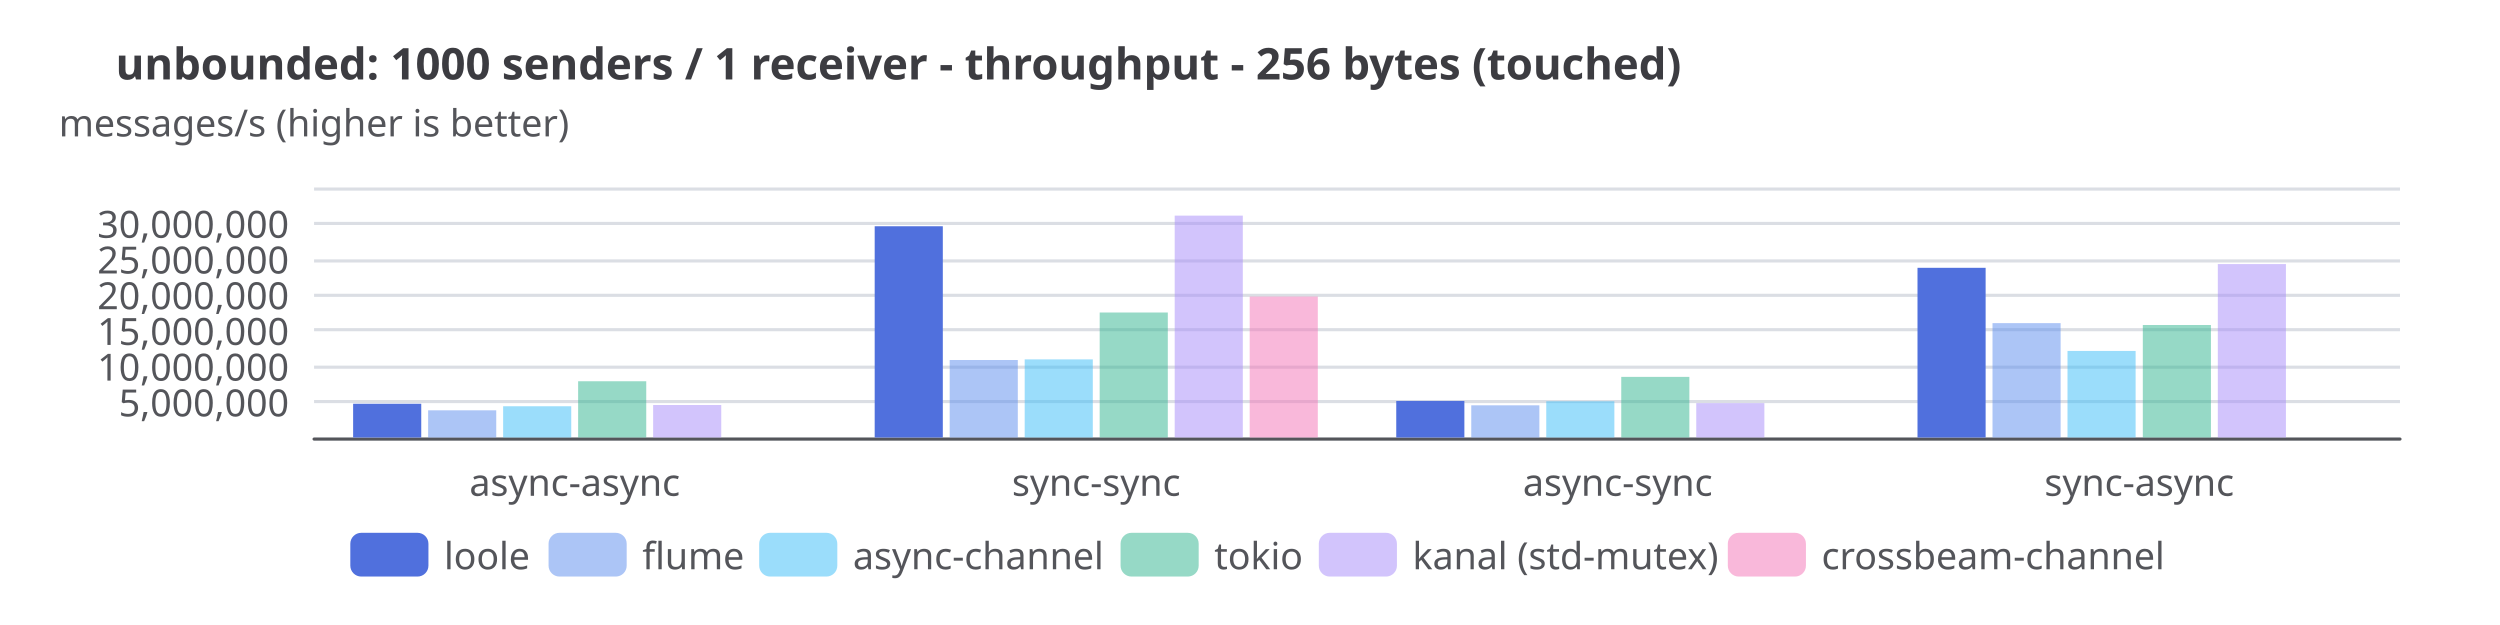
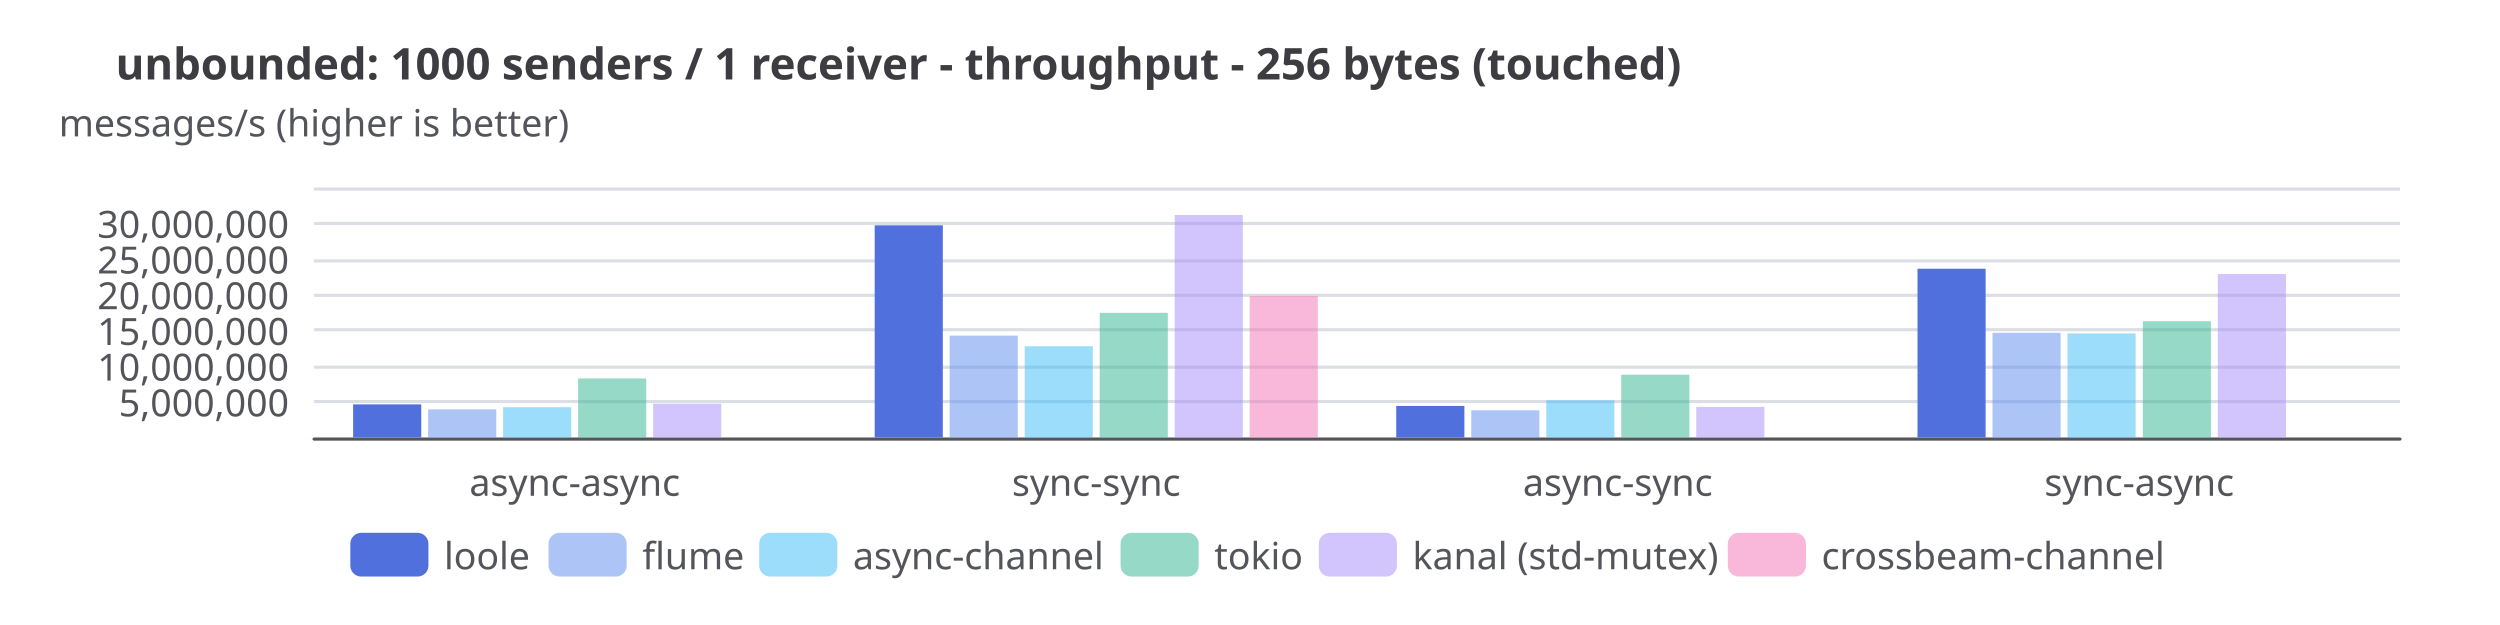
<svg xmlns="http://www.w3.org/2000/svg" width="800" height="200" version="1.1" baseProfile="full" viewBox="0 0 800 200">
  <rect width="800" height="200" x="0" y="0" fill="white" />
  <path d="M100.5 140.5L768 140.5" fill="none" pointer-events="visible" stroke="#dbdee4" class="zr4-cls-29" />
  <path d="M100.5 128.5L768 128.5" fill="none" pointer-events="visible" stroke="#dbdee4" class="zr4-cls-29" />
  <path d="M100.5 117.5L768 117.5" fill="none" pointer-events="visible" stroke="#dbdee4" class="zr4-cls-29" />
  <path d="M100.5 105.5L768 105.5" fill="none" pointer-events="visible" stroke="#dbdee4" class="zr4-cls-29" />
  <path d="M100.5 94.5L768 94.5" fill="none" pointer-events="visible" stroke="#dbdee4" class="zr4-cls-29" />
  <path d="M100.5 83.5L768 83.5" fill="none" pointer-events="visible" stroke="#dbdee4" class="zr4-cls-29" />
  <path d="M100.5 71.5L768 71.5" fill="none" pointer-events="visible" stroke="#dbdee4" class="zr4-cls-29" />
  <path d="M100.5 60.5L768 60.5" fill="none" pointer-events="visible" stroke="#dbdee4" class="zr4-cls-29" />
  <text dominant-baseline="central" text-anchor="middle" style="font-size:12px;font-family:sans-serif;" xml:space="preserve" y="-6" transform="translate(100.48 45)" fill="#54555a">messages/s (higher is better)</text>
  <path d="M100.5 140.5L768 140.5" fill="none" pointer-events="visible" stroke="#54555a" stroke-linecap="round" class="zr4-cls-29" />
  <text dominant-baseline="central" text-anchor="end" style="font-size:12px;font-family:sans-serif;" transform="translate(92.48 128.5714)" fill="#54555a">5,000,000</text>
  <text dominant-baseline="central" text-anchor="end" style="font-size:12px;font-family:sans-serif;" transform="translate(92.48 117.1429)" fill="#54555a">10,000,000</text>
  <text dominant-baseline="central" text-anchor="end" style="font-size:12px;font-family:sans-serif;" transform="translate(92.48 105.7143)" fill="#54555a">15,000,000</text>
  <text dominant-baseline="central" text-anchor="end" style="font-size:12px;font-family:sans-serif;" transform="translate(92.48 94.2857)" fill="#54555a">20,000,000</text>
  <text dominant-baseline="central" text-anchor="end" style="font-size:12px;font-family:sans-serif;" transform="translate(92.48 82.8571)" fill="#54555a">25,000,000</text>
  <text dominant-baseline="central" text-anchor="end" style="font-size:12px;font-family:sans-serif;" transform="translate(92.48 71.4286)" fill="#54555a">30,000,000</text>
  <text dominant-baseline="central" text-anchor="middle" style="font-size:12px;font-family:sans-serif;" y="6" transform="translate(183.92 148)" fill="#54555a">async-async</text>
  <text dominant-baseline="central" text-anchor="middle" style="font-size:12px;font-family:sans-serif;" y="6" transform="translate(350.8 148)" fill="#54555a">sync-sync</text>
  <text dominant-baseline="central" text-anchor="middle" style="font-size:12px;font-family:sans-serif;" y="6" transform="translate(517.68 148)" fill="#54555a">async-sync</text>
  <text dominant-baseline="central" text-anchor="middle" style="font-size:12px;font-family:sans-serif;" y="6" transform="translate(684.56 148)" fill="#54555a">sync-async</text>
-   <path d="M113 140l21.8 0l0 -10.8l-21.8 0Z" fill="#5070dd" ecmeta_series_index="0" ecmeta_data_index="0" ecmeta_ssr_type="chart" class="zr4-cls-30" />
-   <path d="M279.9 140l21.8 0l0 -67.6l-21.8 0Z" fill="#5070dd" ecmeta_series_index="0" ecmeta_data_index="1" ecmeta_ssr_type="chart" class="zr4-cls-30" />
-   <path d="M446.8 140l21.8 0l0 -11.7l-21.8 0Z" fill="#5070dd" ecmeta_series_index="0" ecmeta_data_index="2" ecmeta_ssr_type="chart" class="zr4-cls-30" />
-   <path d="M613.6 140l21.8 0l0 -54.3l-21.8 0Z" fill="#5070dd" ecmeta_series_index="0" ecmeta_data_index="3" ecmeta_ssr_type="chart" class="zr4-cls-30" />
-   <path d="M137 140l21.8 0l0 -8.7l-21.8 0Z" fill="rgb(91,141,239)" fill-opacity="0.5" ecmeta_series_index="1" ecmeta_data_index="0" ecmeta_ssr_type="chart" class="zr4-cls-31" />
-   <path d="M303.9 140l21.8 0l0 -24.8l-21.8 0Z" fill="rgb(91,141,239)" fill-opacity="0.5" ecmeta_series_index="1" ecmeta_data_index="1" ecmeta_ssr_type="chart" class="zr4-cls-31" />
-   <path d="M470.8 140l21.8 0l0 -10.3l-21.8 0Z" fill="rgb(91,141,239)" fill-opacity="0.5" ecmeta_series_index="1" ecmeta_data_index="2" ecmeta_ssr_type="chart" class="zr4-cls-31" />
-   <path d="M637.6 140l21.8 0l0 -36.6l-21.8 0Z" fill="rgb(91,141,239)" fill-opacity="0.5" ecmeta_series_index="1" ecmeta_data_index="3" ecmeta_ssr_type="chart" class="zr4-cls-31" />
-   <path d="M161 140l21.8 0l0 -10l-21.8 0Z" fill="rgb(56,189,248)" fill-opacity="0.5" ecmeta_series_index="2" ecmeta_data_index="0" ecmeta_ssr_type="chart" class="zr4-cls-32" />
-   <path d="M327.9 140l21.8 0l0 -25l-21.8 0Z" fill="rgb(56,189,248)" fill-opacity="0.5" ecmeta_series_index="2" ecmeta_data_index="1" ecmeta_ssr_type="chart" class="zr4-cls-32" />
-   <path d="M494.8 140l21.8 0l0 -11.6l-21.8 0Z" fill="rgb(56,189,248)" fill-opacity="0.5" ecmeta_series_index="2" ecmeta_data_index="2" ecmeta_ssr_type="chart" class="zr4-cls-32" />
-   <path d="M661.6 140l21.8 0l0 -27.7l-21.8 0Z" fill="rgb(56,189,248)" fill-opacity="0.5" ecmeta_series_index="2" ecmeta_data_index="3" ecmeta_ssr_type="chart" class="zr4-cls-32" />
-   <path d="M185 140l21.8 0l0 -18l-21.8 0Z" fill="rgb(47,181,142)" fill-opacity="0.5" ecmeta_series_index="3" ecmeta_data_index="0" ecmeta_ssr_type="chart" class="zr4-cls-33" />
-   <path d="M351.9 140l21.8 0l0 -40l-21.8 0Z" fill="rgb(47,181,142)" fill-opacity="0.5" ecmeta_series_index="3" ecmeta_data_index="1" ecmeta_ssr_type="chart" class="zr4-cls-33" />
-   <path d="M518.8 140l21.8 0l0 -19.4l-21.8 0Z" fill="rgb(47,181,142)" fill-opacity="0.5" ecmeta_series_index="3" ecmeta_data_index="2" ecmeta_ssr_type="chart" class="zr4-cls-33" />
-   <path d="M685.7 140l21.8 0l0 -36l-21.8 0Z" fill="rgb(47,181,142)" fill-opacity="0.5" ecmeta_series_index="3" ecmeta_data_index="3" ecmeta_ssr_type="chart" class="zr4-cls-33" />
-   <path d="M209 140l21.8 0l0 -10.4l-21.8 0Z" fill="rgb(167,139,250)" fill-opacity="0.5" ecmeta_series_index="4" ecmeta_data_index="0" ecmeta_ssr_type="chart" class="zr4-cls-34" />
-   <path d="M375.9 140l21.8 0l0 -71l-21.8 0Z" fill="rgb(167,139,250)" fill-opacity="0.5" ecmeta_series_index="4" ecmeta_data_index="1" ecmeta_ssr_type="chart" class="zr4-cls-34" />
-   <path d="M542.8 140l21.8 0l0 -11l-21.8 0Z" fill="rgb(167,139,250)" fill-opacity="0.5" ecmeta_series_index="4" ecmeta_data_index="2" ecmeta_ssr_type="chart" class="zr4-cls-34" />
-   <path d="M709.7 140l21.8 0l0 -55.5l-21.8 0Z" fill="rgb(167,139,250)" fill-opacity="0.5" ecmeta_series_index="4" ecmeta_data_index="3" ecmeta_ssr_type="chart" class="zr4-cls-34" />
-   <path d="M399.9 140l21.8 0l0 -45.1l-21.8 0Z" fill="rgb(244,114,182)" fill-opacity="0.5" ecmeta_series_index="5" ecmeta_data_index="1" ecmeta_ssr_type="chart" class="zr4-cls-35" />
+   <path d="M113 140l21.8 0l0 -10.6l-21.8 0Z" fill="#5070dd" ecmeta_series_index="0" ecmeta_data_index="0" ecmeta_ssr_type="chart" class="zr4-cls-30" />
+   <path d="M279.9 140l21.8 0l0 -67.9l-21.8 0Z" fill="#5070dd" ecmeta_series_index="0" ecmeta_data_index="1" ecmeta_ssr_type="chart" class="zr4-cls-30" />
+   <path d="M446.8 140l21.8 0l0 -10.1l-21.8 0Z" fill="#5070dd" ecmeta_series_index="0" ecmeta_data_index="2" ecmeta_ssr_type="chart" class="zr4-cls-30" />
+   <path d="M613.6 140l21.8 0l0 -54l-21.8 0Z" fill="#5070dd" ecmeta_series_index="0" ecmeta_data_index="3" ecmeta_ssr_type="chart" class="zr4-cls-30" />
+   <path d="M137 140l21.8 0l0 -9l-21.8 0Z" fill="rgb(91,141,239)" fill-opacity="0.5" ecmeta_series_index="1" ecmeta_data_index="0" ecmeta_ssr_type="chart" class="zr4-cls-31" />
+   <path d="M303.9 140l21.8 0l0 -32.6l-21.8 0Z" fill="rgb(91,141,239)" fill-opacity="0.5" ecmeta_series_index="1" ecmeta_data_index="1" ecmeta_ssr_type="chart" class="zr4-cls-31" />
+   <path d="M470.8 140l21.8 0l0 -8.7l-21.8 0Z" fill="rgb(91,141,239)" fill-opacity="0.5" ecmeta_series_index="1" ecmeta_data_index="2" ecmeta_ssr_type="chart" class="zr4-cls-31" />
+   <path d="M637.6 140l21.8 0l0 -33.5l-21.8 0Z" fill="rgb(91,141,239)" fill-opacity="0.5" ecmeta_series_index="1" ecmeta_data_index="3" ecmeta_ssr_type="chart" class="zr4-cls-31" />
+   <path d="M161 140l21.8 0l0 -9.7l-21.8 0Z" fill="rgb(56,189,248)" fill-opacity="0.5" ecmeta_series_index="2" ecmeta_data_index="0" ecmeta_ssr_type="chart" class="zr4-cls-32" />
+   <path d="M327.9 140l21.8 0l0 -29.2l-21.8 0Z" fill="rgb(56,189,248)" fill-opacity="0.5" ecmeta_series_index="2" ecmeta_data_index="1" ecmeta_ssr_type="chart" class="zr4-cls-32" />
+   <path d="M494.8 140l21.8 0l0 -11.9l-21.8 0Z" fill="rgb(56,189,248)" fill-opacity="0.5" ecmeta_series_index="2" ecmeta_data_index="2" ecmeta_ssr_type="chart" class="zr4-cls-32" />
+   <path d="M661.6 140l21.8 0l0 -33.3l-21.8 0Z" fill="rgb(56,189,248)" fill-opacity="0.5" ecmeta_series_index="2" ecmeta_data_index="3" ecmeta_ssr_type="chart" class="zr4-cls-32" />
+   <path d="M185 140l21.8 0l0 -18.9l-21.8 0Z" fill="rgb(47,181,142)" fill-opacity="0.5" ecmeta_series_index="3" ecmeta_data_index="0" ecmeta_ssr_type="chart" class="zr4-cls-33" />
+   <path d="M351.9 140l21.8 0l0 -39.9l-21.8 0Z" fill="rgb(47,181,142)" fill-opacity="0.5" ecmeta_series_index="3" ecmeta_data_index="1" ecmeta_ssr_type="chart" class="zr4-cls-33" />
+   <path d="M518.8 140l21.8 0l0 -20.1l-21.8 0Z" fill="rgb(47,181,142)" fill-opacity="0.5" ecmeta_series_index="3" ecmeta_data_index="2" ecmeta_ssr_type="chart" class="zr4-cls-33" />
+   <path d="M685.7 140l21.8 0l0 -37.2l-21.8 0Z" fill="rgb(47,181,142)" fill-opacity="0.5" ecmeta_series_index="3" ecmeta_data_index="3" ecmeta_ssr_type="chart" class="zr4-cls-33" />
+   <path d="M209 140l21.8 0l0 -10.8l-21.8 0Z" fill="rgb(167,139,250)" fill-opacity="0.5" ecmeta_series_index="4" ecmeta_data_index="0" ecmeta_ssr_type="chart" class="zr4-cls-34" />
+   <path d="M375.9 140l21.8 0l0 -71.2l-21.8 0Z" fill="rgb(167,139,250)" fill-opacity="0.5" ecmeta_series_index="4" ecmeta_data_index="1" ecmeta_ssr_type="chart" class="zr4-cls-34" />
+   <path d="M542.8 140l21.8 0l0 -9.8l-21.8 0Z" fill="rgb(167,139,250)" fill-opacity="0.5" ecmeta_series_index="4" ecmeta_data_index="2" ecmeta_ssr_type="chart" class="zr4-cls-34" />
+   <path d="M709.7 140l21.8 0l0 -52.3l-21.8 0Z" fill="rgb(167,139,250)" fill-opacity="0.5" ecmeta_series_index="4" ecmeta_data_index="3" ecmeta_ssr_type="chart" class="zr4-cls-34" />
+   <path d="M399.9 140l21.8 0l0 -45.3l-21.8 0Z" fill="rgb(244,114,182)" fill-opacity="0.5" ecmeta_series_index="5" ecmeta_data_index="1" ecmeta_ssr_type="chart" class="zr4-cls-35" />
  <path d="M-5 -5.5l585.8 0l0 25l-585.8 0Z" transform="translate(112.1 170.5)" fill="rgb(0,0,0)" fill-opacity="0" stroke="#b7b9be" stroke-width="0" class="zr4-cls-29" />
  <path d="M3.5 0L21.5 0A3.5 3.5 0 0 1 25 3.5L25 10.5A3.5 3.5 0 0 1 21.5 14L3.5 14A3.5 3.5 0 0 1 0 10.5L0 3.5A3.5 3.5 0 0 1 3.5 0Z" transform="translate(112.1 170.5)" fill="#5070dd" ecmeta_series_index="0" ecmeta_data_index="0" ecmeta_ssr_type="legend" ecmeta_silent="true" class="zr4-cls-29" />
  <text dominant-baseline="central" text-anchor="start" style="font-size:12px;font-family:sans-serif;" x="30" y="7" transform="translate(112.1 170.5)" fill="#54555a">loole</text>
  <path d="M0 0l55.4 0l0 14l-55.4 0Z" transform="translate(112.1 170.5)" fill="none" pointer-events="visible" ecmeta_series_index="0" ecmeta_data_index="0" ecmeta_ssr_type="legend" class="zr4-cls-36" />
  <path d="M3.5 0L21.5 0A3.5 3.5 0 0 1 25 3.5L25 10.5A3.5 3.5 0 0 1 21.5 14L3.5 14A3.5 3.5 0 0 1 0 10.5L0 3.5A3.5 3.5 0 0 1 3.5 0Z" transform="translate(175.54 170.5)" fill="rgb(91,141,239)" fill-opacity="0.5" ecmeta_series_index="1" ecmeta_data_index="1" ecmeta_ssr_type="legend" ecmeta_silent="true" class="zr4-cls-29" />
  <text dominant-baseline="central" text-anchor="start" style="font-size:12px;font-family:sans-serif;" x="30" y="7" transform="translate(175.54 170.5)" fill="#54555a">flume</text>
  <path d="M0 0l59.4 0l0 14l-59.4 0Z" transform="translate(175.54 170.5)" fill="none" pointer-events="visible" ecmeta_series_index="1" ecmeta_data_index="1" ecmeta_ssr_type="legend" class="zr4-cls-36" />
  <path d="M3.5 0L21.5 0A3.5 3.5 0 0 1 25 3.5L25 10.5A3.5 3.5 0 0 1 21.5 14L3.5 14A3.5 3.5 0 0 1 0 10.5L0 3.5A3.5 3.5 0 0 1 3.5 0Z" transform="translate(242.94 170.5)" fill="rgb(56,189,248)" fill-opacity="0.5" ecmeta_series_index="2" ecmeta_data_index="2" ecmeta_ssr_type="legend" ecmeta_silent="true" class="zr4-cls-29" />
  <text dominant-baseline="central" text-anchor="start" style="font-size:12px;font-family:sans-serif;" x="30" y="7" transform="translate(242.94 170.5)" fill="#54555a">async-channel</text>
  <path d="M0 0l107.6 0l0 14l-107.6 0Z" transform="translate(242.94 170.5)" fill="none" pointer-events="visible" ecmeta_series_index="2" ecmeta_data_index="2" ecmeta_ssr_type="legend" class="zr4-cls-36" />
  <path d="M3.5 0L21.5 0A3.5 3.5 0 0 1 25 3.5L25 10.5A3.5 3.5 0 0 1 21.5 14L3.5 14A3.5 3.5 0 0 1 0 10.5L0 3.5A3.5 3.5 0 0 1 3.5 0Z" transform="translate(358.58 170.5)" fill="rgb(47,181,142)" fill-opacity="0.5" ecmeta_series_index="3" ecmeta_data_index="3" ecmeta_ssr_type="legend" ecmeta_silent="true" class="zr4-cls-29" />
  <text dominant-baseline="central" text-anchor="start" style="font-size:12px;font-family:sans-serif;" x="30" y="7" transform="translate(358.58 170.5)" fill="#54555a">tokio</text>
  <path d="M0 0l55.4 0l0 14l-55.4 0Z" transform="translate(358.58 170.5)" fill="none" pointer-events="visible" ecmeta_series_index="3" ecmeta_data_index="3" ecmeta_ssr_type="legend" class="zr4-cls-36" />
  <path d="M3.5 0L21.5 0A3.5 3.5 0 0 1 25 3.5L25 10.5A3.5 3.5 0 0 1 21.5 14L3.5 14A3.5 3.5 0 0 1 0 10.5L0 3.5A3.5 3.5 0 0 1 3.5 0Z" transform="translate(422.02 170.5)" fill="rgb(167,139,250)" fill-opacity="0.5" ecmeta_series_index="4" ecmeta_data_index="4" ecmeta_ssr_type="legend" ecmeta_silent="true" class="zr4-cls-29" />
  <text dominant-baseline="central" text-anchor="start" style="font-size:12px;font-family:sans-serif;" xml:space="preserve" x="30" y="7" transform="translate(422.02 170.5)" fill="#54555a">kanal (std-mutex)</text>
  <path d="M0 0l122.9 0l0 14l-122.9 0Z" transform="translate(422.02 170.5)" fill="none" pointer-events="visible" ecmeta_series_index="4" ecmeta_data_index="4" ecmeta_ssr_type="legend" class="zr4-cls-36" />
  <path d="M3.5 0L21.5 0A3.5 3.5 0 0 1 25 3.5L25 10.5A3.5 3.5 0 0 1 21.5 14L3.5 14A3.5 3.5 0 0 1 0 10.5L0 3.5A3.5 3.5 0 0 1 3.5 0Z" transform="translate(552.9 170.5)" fill="rgb(244,114,182)" fill-opacity="0.5" ecmeta_series_index="5" ecmeta_data_index="5" ecmeta_ssr_type="legend" ecmeta_silent="true" class="zr4-cls-29" />
  <text dominant-baseline="central" text-anchor="start" style="font-size:12px;font-family:sans-serif;" x="30" y="7" transform="translate(552.9 170.5)" fill="#54555a">crossbeam-channel</text>
  <path d="M0 0l135 0l0 14l-135 0Z" transform="translate(552.9 170.5)" fill="none" pointer-events="visible" ecmeta_series_index="5" ecmeta_data_index="5" ecmeta_ssr_type="legend" class="zr4-cls-36" />
  <path d="M-5 -5l463.6 0l0 24l-463.6 0Z" transform="translate(37 13)" fill="rgb(0,0,0)" fill-opacity="0" stroke="#3c3c41" stroke-width="0" class="zr4-cls-29" />
  <text dominant-baseline="central" text-anchor="start" style="font-size:14px;font-family:sans-serif;font-weight:bold;" xml:space="preserve" y="7" transform="translate(37 13)" fill="#3c3c41">unbounded: 1000 senders / 1 receiver - throughput - 256 bytes (touched)</text>
  <style>
.zr4-cls-29:hover {
pointer-events:none;
}
.zr4-cls-30:hover {
cursor:pointer;
fill:rgba(88,123,243,1);
}
.zr4-cls-31:hover {
cursor:pointer;
fill:rgba(100,155,255,0.5);
}
.zr4-cls-32:hover {
cursor:pointer;
fill:rgba(61,207,255,0.5);
}
.zr4-cls-33:hover {
cursor:pointer;
fill:rgba(51,199,156,0.5);
}
.zr4-cls-34:hover {
cursor:pointer;
fill:rgba(183,152,255,0.5);
}
.zr4-cls-35:hover {
cursor:pointer;
fill:rgba(255,125,200,0.5);
}
.zr4-cls-36:hover {
cursor:pointer;
fill:rgba(0,0,0,0);
}



</style>
</svg>
